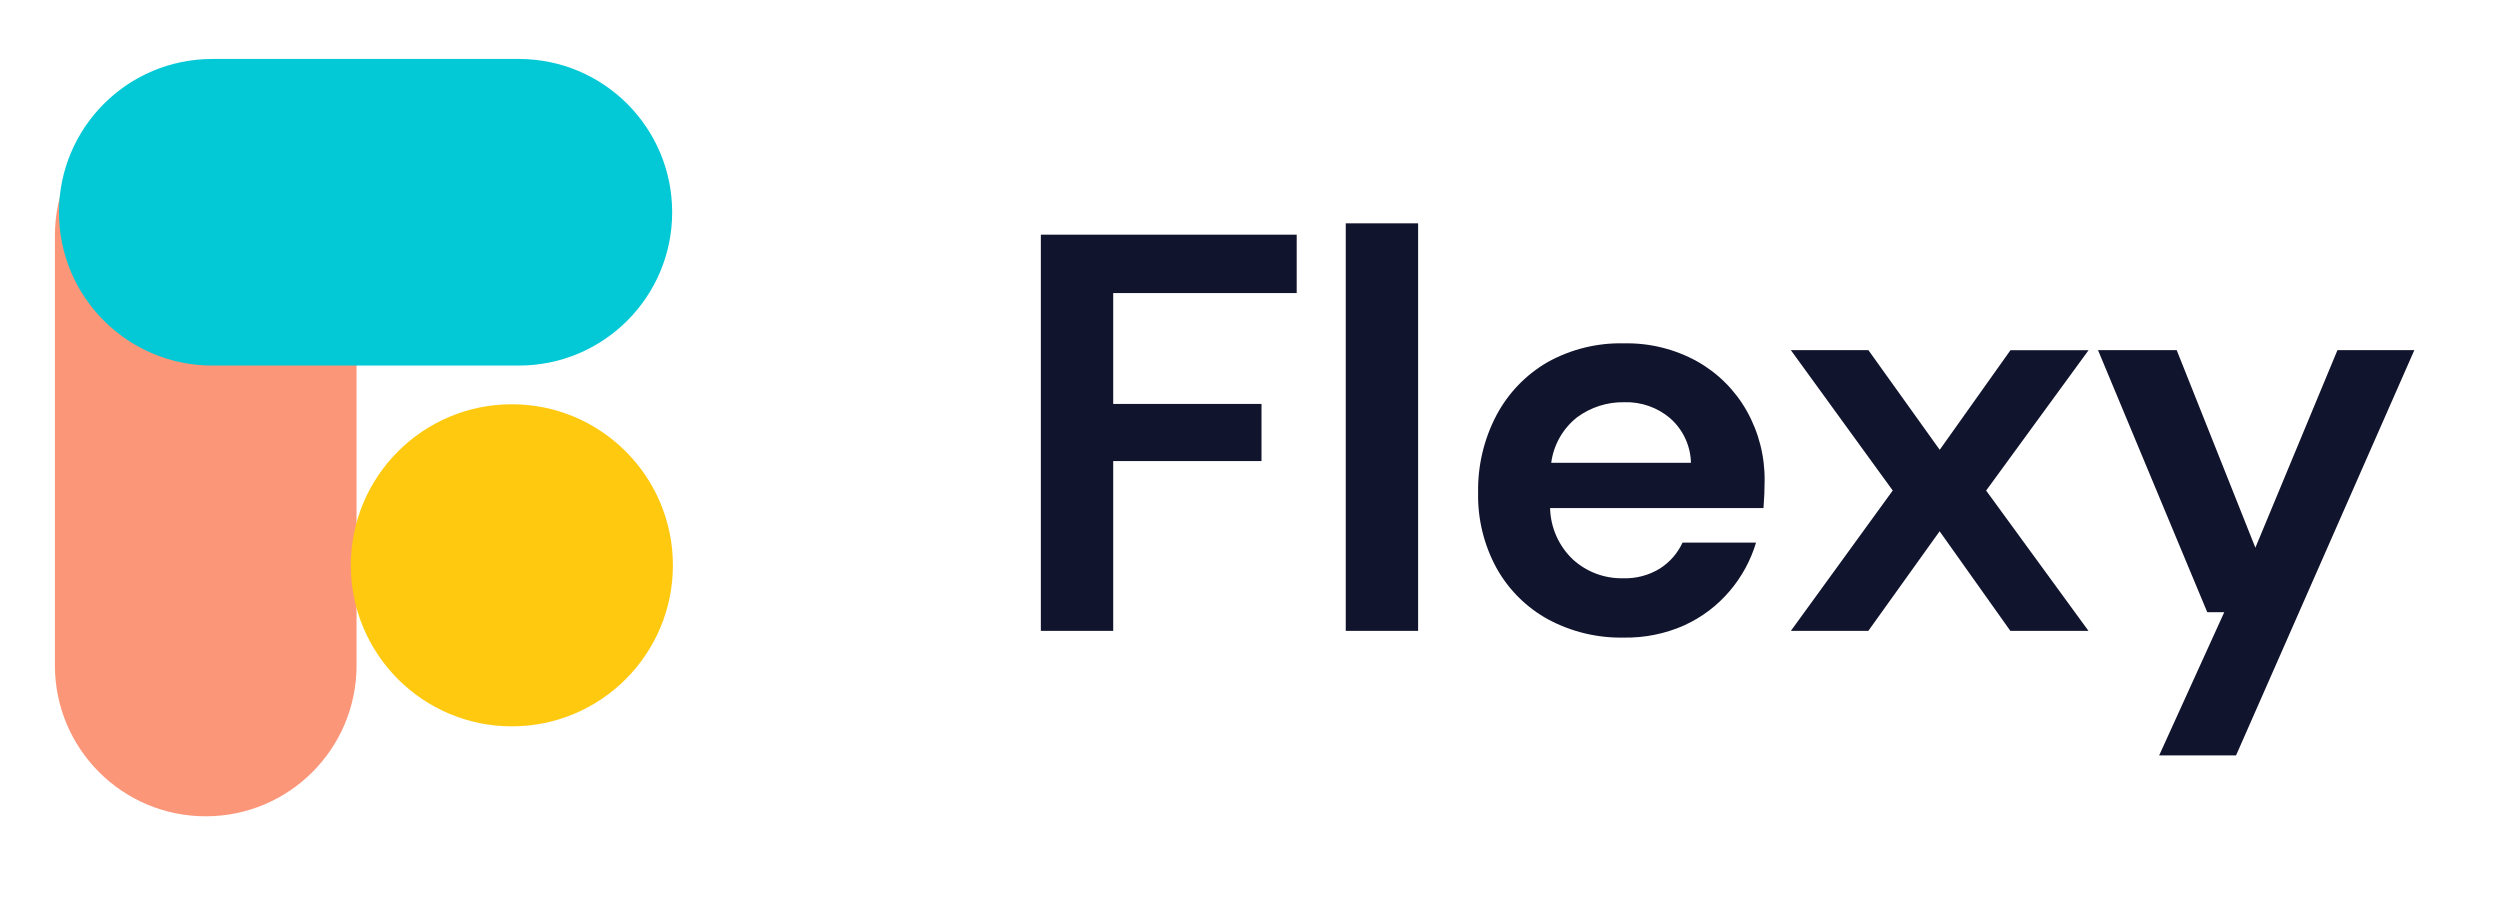
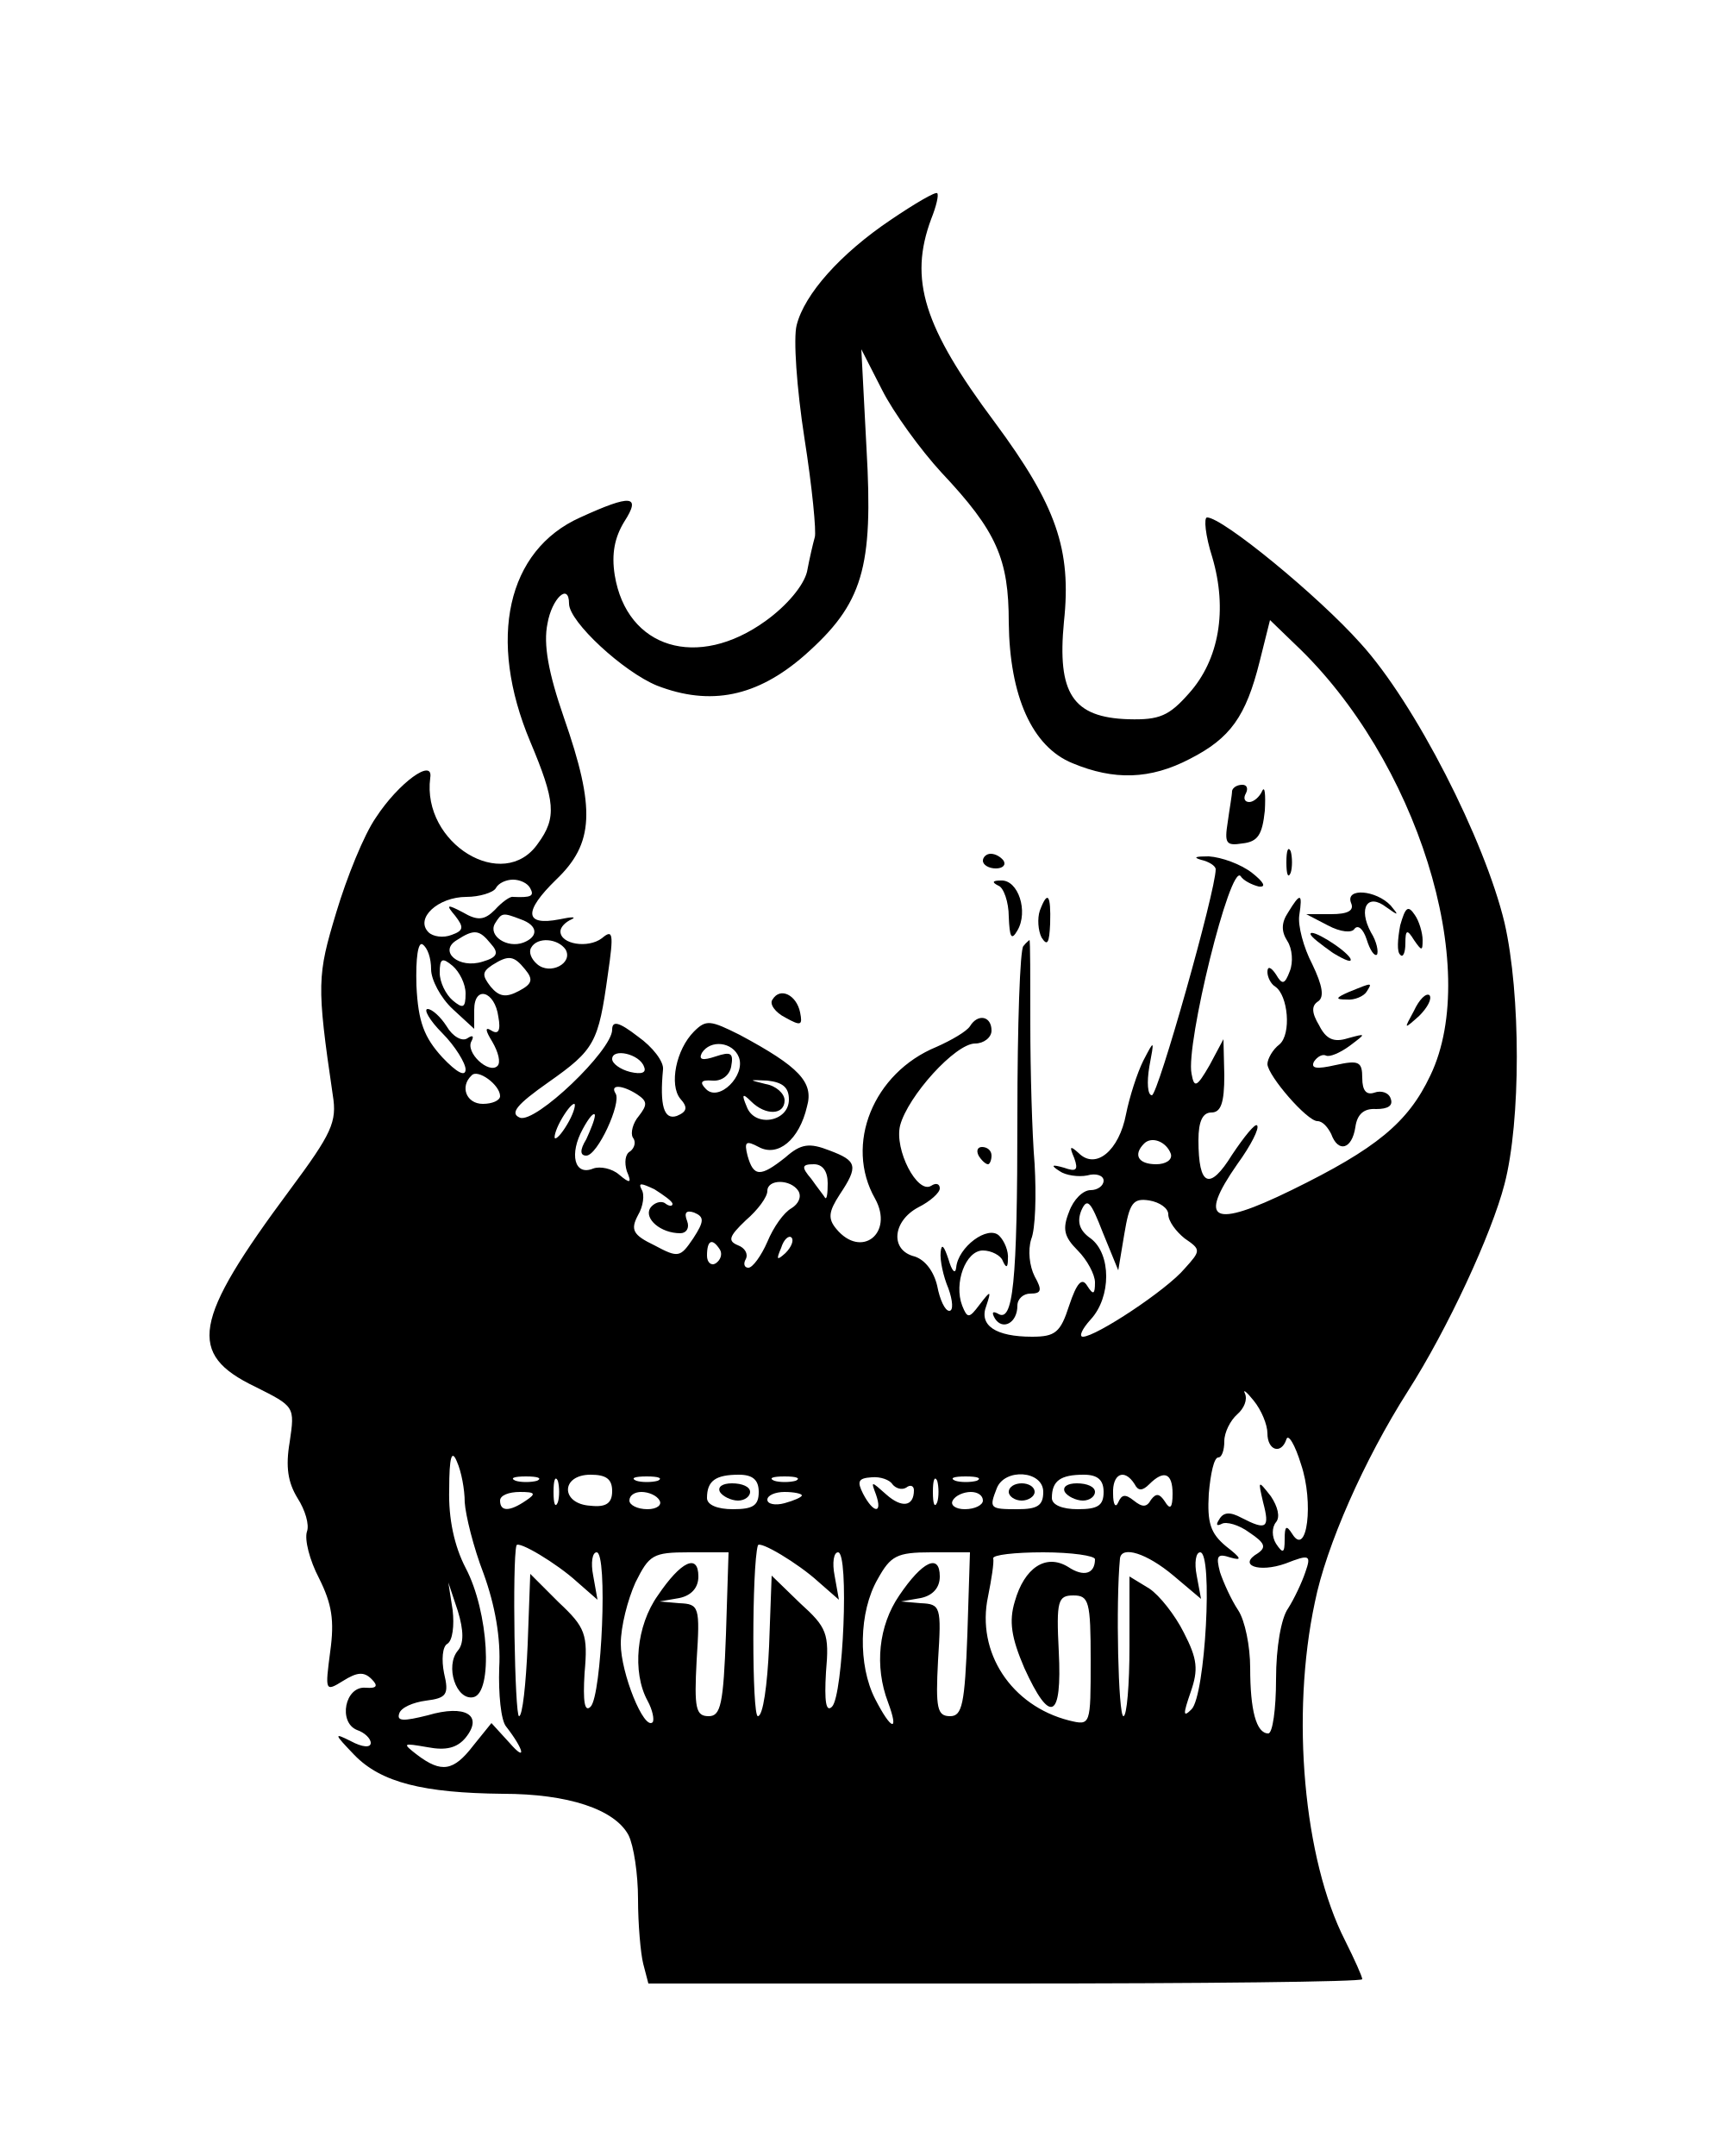
- <svg xmlns="http://www.w3.org/2000/svg" width="106" height="38" viewBox="0 0 106 38">
-   <defs>
-     <style>
-       .cls-1 {
-         fill: #11142d;
-       }
- 
-       .cls-1, .cls-2 {
-         fill-rule: evenodd;
-       }
- 
-       .cls-2 {
-         fill: #fb9678;
-         stroke:#fb9678;
-       }
- 
-       .cls-2, .cls-3, .cls-4 {
-         stroke-width: 1px;
-       }
- 
-       .cls-3 {
-         fill: #03c9d7;
-         stroke: #03c9d7;
-       }
- 
-       .cls-4 {
-         fill: #fec90f;
-         stroke: #fec90f;
-       }
-     </style>
-   </defs>
-   <path id="Flexy" class="cls-1" d="M47.2,26.75v-7.2h6.288V17.126H47.2v-4.7H54.98V9.95H44.132v16.8H47.2Zm12.928,0V9.47H57.06V26.75h3.072Zm11.292-.24a5.5,5.5,0,0,0,1.92-1.452,5.659,5.659,0,0,0,1.116-2.052H71.34a2.6,2.6,0,0,1-.948,1.092,2.791,2.791,0,0,1-1.572.42,3.054,3.054,0,0,1-2.124-.792,3.1,3.1,0,0,1-.972-2.184h9.048q0.024-.312.036-0.6t0.012-.552a5.9,5.9,0,0,0-.756-2.964,5.518,5.518,0,0,0-2.1-2.1,6.132,6.132,0,0,0-3.1-.768,6.346,6.346,0,0,0-3.252.8,5.66,5.66,0,0,0-2.16,2.244,6.792,6.792,0,0,0-.78,3.288,6.388,6.388,0,0,0,.792,3.216,5.557,5.557,0,0,0,2.184,2.16,6.5,6.5,0,0,0,3.192.768A6.075,6.075,0,0,0,71.424,26.51Zm-0.588-8.76a2.592,2.592,0,0,1,.864,1.872H65.772a2.947,2.947,0,0,1,1.1-1.932,3.272,3.272,0,0,1,1.992-.636A2.875,2.875,0,0,1,70.836,17.75Zm8.384,9,3.024-4.224,3,4.224h3.312L84.212,20.8l4.344-5.952H85.244l-3,4.224L79.22,14.846H75.932l4.32,5.952-4.32,5.952H79.22Zm15.592,5.28,7.56-17.184H99.108l-3.48,8.376-3.336-8.376H88.956l4.632,11.112h0.72l-2.76,6.072h3.264Z" />
-   <path id="Rounded_Rectangle_698" data-name="Rounded Rectangle 698" class="cls-2" d="M8.723,4.086a5.9,5.9,0,0,1,5.895,5.895V28.216a5.895,5.895,0,1,1-11.79,0V9.981A5.9,5.9,0,0,1,8.723,4.086Z" />
-   <rect id="Rounded_Rectangle_699" data-name="Rounded Rectangle 699" class="cls-3" x="3" y="3" width="25" height="12" rx="6" ry="6" />
-   <circle class="cls-4" cx="21.703" cy="23.969" r="6.328" />
+ <svg xmlns="http://www.w3.org/2000/svg" version="1.0" width="201pt" height="250pt" viewBox="0 0 201 250" preserveAspectRatio="xMidYMid meet">
+   <g transform="translate(0,250) scale(0.1,-0.1)" fill="#000000" stroke="none">
+     <path d="M1033 2245 c-58 -39 -100 -86 -109 -122 -4 -15 0 -73 9 -131 9 -57 14 -109 12 -115 -2 -7 -6 -24 -9 -40 -4 -16 -23 -39 -48 -57 -79 -57 -161 -32 -175 53 -4 25 0 44 11 62 20 31 8 32 -51 5 -85 -38 -108 -141 -58 -260 29 -69 31 -88 9 -118 -40 -58 -135 0 -125 76 4 24 -37 -6 -63 -46 -14 -20 -34 -70 -46 -110 -22 -73 -23 -83 -4 -212 5 -31 -1 -44 -50 -110 -113 -152 -119 -190 -40 -228 46 -23 46 -23 40 -64 -5 -29 -2 -47 9 -65 9 -14 14 -31 11 -39 -3 -9 3 -33 14 -54 15 -30 18 -49 13 -85 -6 -46 -6 -47 15 -34 16 10 24 11 33 2 8 -8 6 -11 -7 -10 -24 2 -32 -40 -10 -49 9 -3 16 -10 16 -15 0 -6 -10 -5 -23 2 -20 10 -20 9 4 -16 31 -32 80 -44 172 -45 76 0 130 -18 146 -48 6 -12 11 -45 11 -74 0 -29 3 -63 6 -75 l6 -23 414 0 c228 0 414 2 414 5 0 3 -9 23 -20 45 -48 94 -63 261 -35 392 13 65 57 165 108 245 46 72 97 182 112 240 19 73 19 220 0 303 -23 96 -104 255 -167 324 -49 55 -160 146 -178 146 -4 0 -2 -21 6 -46 18 -61 8 -119 -27 -158 -23 -26 -34 -31 -70 -30 -65 2 -83 30 -75 113 9 84 -9 135 -80 231 -83 111 -100 166 -74 236 6 15 9 28 7 30 -2 2 -26 -12 -54 -31z m59 -293 c64 -68 78 -100 78 -174 1 -85 27 -144 74 -163 48 -20 90 -19 136 5 47 24 65 49 81 113 l12 48 29 -28 c141 -133 217 -375 157 -500 -26 -55 -63 -85 -161 -133 -92 -45 -109 -36 -63 30 16 22 26 42 23 45 -2 3 -15 -13 -29 -34 -26 -42 -39 -37 -39 17 0 22 5 32 15 32 11 0 15 11 15 43 l-1 42 -16 -30 c-15 -26 -18 -27 -21 -10 -7 34 45 245 57 229 3 -5 13 -10 21 -12 9 -1 6 5 -8 16 -13 10 -35 18 -50 19 -15 0 -19 -1 -9 -4 9 -2 17 -7 17 -11 0 -25 -67 -262 -74 -262 -5 0 -6 15 -3 33 6 32 6 32 -7 7 -7 -14 -16 -42 -20 -62 -8 -42 -35 -65 -55 -45 -10 9 -11 8 -5 -6 5 -14 2 -16 -12 -11 -14 4 -16 3 -5 -4 7 -5 22 -7 32 -5 10 3 19 0 19 -6 0 -6 -7 -11 -15 -11 -9 0 -20 -11 -25 -25 -8 -20 -6 -29 10 -45 11 -11 20 -28 20 -37 0 -14 -2 -15 -9 -4 -6 10 -12 4 -21 -23 -10 -31 -16 -36 -43 -36 -42 0 -62 13 -53 36 6 18 5 18 -8 1 -12 -16 -14 -16 -20 -1 -10 26 4 64 24 64 10 0 21 -6 23 -12 4 -9 6 -8 6 2 1 9 -4 21 -10 27 -13 13 -48 -13 -50 -37 -1 -8 -5 -4 -9 10 -5 15 -8 19 -9 8 -1 -9 3 -28 9 -42 5 -14 6 -26 1 -26 -5 0 -11 13 -14 29 -4 17 -14 30 -26 34 -29 7 -26 41 4 57 14 7 25 17 25 22 0 5 -4 7 -10 3 -16 -10 -43 42 -36 70 9 34 64 95 87 95 10 0 19 7 19 15 0 17 -16 20 -25 5 -4 -6 -21 -16 -39 -24 -73 -30 -107 -113 -71 -176 22 -40 -16 -70 -45 -35 -10 12 -9 20 4 40 22 33 20 39 -12 51 -23 9 -33 8 -51 -8 -29 -23 -37 -23 -44 2 -4 16 -2 18 13 10 22 -12 47 8 56 47 8 28 -9 46 -78 83 -34 17 -39 18 -53 4 -21 -21 -29 -62 -16 -78 9 -10 8 -15 -4 -20 -15 -5 -20 12 -16 54 1 9 -12 26 -29 38 -22 17 -30 19 -30 8 0 -24 -89 -109 -107 -102 -12 5 -4 15 33 41 54 38 58 46 69 125 7 48 6 53 -7 42 -16 -12 -48 -7 -48 8 0 5 6 11 13 14 6 3 0 3 -14 0 -41 -8 -42 9 -4 46 44 42 46 82 9 188 -18 52 -24 85 -19 109 5 29 25 48 25 23 0 -21 63 -79 102 -95 62 -24 116 -13 171 35 68 60 80 101 72 240 l-6 115 24 -47 c13 -26 45 -70 69 -96z m-477 -482 c5 -9 1 -11 -20 -10 -3 1 -13 -6 -21 -15 -12 -12 -20 -13 -37 -3 -19 10 -20 9 -9 -4 10 -13 10 -17 -4 -22 -10 -4 -22 -2 -27 3 -16 16 11 41 44 41 15 0 31 5 34 10 3 6 12 10 20 10 8 0 17 -4 20 -10z m-11 -36 c20 -7 21 -20 3 -27 -19 -7 -41 8 -33 22 8 13 9 13 30 5z m-35 -28 c10 -11 8 -16 -9 -21 -28 -9 -52 12 -30 25 20 13 26 12 39 -4z m-69 -30 c0 -12 11 -33 25 -46 l25 -23 0 22 c0 29 24 22 28 -8 3 -16 0 -21 -8 -16 -8 5 -7 0 1 -13 7 -12 10 -24 6 -28 -10 -10 -38 16 -30 29 3 6 1 7 -5 3 -6 -4 -17 2 -24 14 -7 11 -17 20 -22 20 -5 0 2 -13 17 -28 15 -15 27 -35 27 -42 0 -9 -10 -4 -27 14 -21 23 -28 41 -30 83 -1 33 2 51 7 48 6 -4 10 -16 10 -29z m156 23 c9 -16 -18 -30 -33 -17 -7 6 -10 14 -7 19 7 13 31 11 40 -2z m-116 -51 c0 -17 -3 -18 -15 -8 -8 7 -15 21 -15 32 0 17 3 18 15 8 8 -7 15 -21 15 -32z m69 28 c10 -12 8 -17 -7 -25 -15 -8 -23 -7 -33 5 -10 13 -10 17 2 25 19 12 25 11 38 -5z m248 -102 c8 -21 -23 -52 -38 -37 -8 8 -6 11 7 10 11 -1 20 6 22 16 3 16 0 18 -18 12 -15 -5 -20 -4 -16 4 10 16 36 13 43 -5z m-110 -11 c3 -7 -3 -9 -16 -6 -12 3 -21 10 -21 15 0 13 32 6 37 -9z m-167 -34 c0 -5 -9 -9 -20 -9 -19 0 -27 20 -13 33 7 8 33 -11 33 -24z m335 -4 c0 -26 -40 -33 -49 -8 -6 14 -5 16 5 6 17 -17 39 -16 39 1 0 8 -10 17 -22 19 -20 5 -20 5 2 4 18 -2 25 -8 25 -22z m-176 6 c12 -8 12 -12 2 -25 -7 -8 -10 -20 -7 -25 4 -5 2 -12 -3 -16 -6 -3 -7 -13 -4 -23 6 -14 4 -15 -9 -4 -8 7 -22 10 -30 7 -22 -9 -28 17 -12 46 7 13 13 20 14 16 0 -5 -5 -17 -10 -28 -8 -13 -7 -19 0 -19 13 0 41 61 34 72 -7 11 8 10 25 -1z m-79 -31 c-6 -11 -13 -20 -16 -20 -2 0 0 9 6 20 6 11 13 20 16 20 2 0 0 -9 -6 -20z m698 -38 c2 -7 -6 -12 -17 -12 -21 0 -27 11 -14 24 9 9 26 2 31 -12z m-398 -34 c0 -12 -1 -19 -3 -17 -1 2 -9 12 -16 22 -12 14 -11 17 3 17 10 0 16 -8 16 -22z m-180 -24 c0 -3 -4 -3 -9 1 -5 3 -13 0 -17 -6 -7 -12 12 -29 35 -29 7 0 11 6 8 14 -4 10 -1 13 8 10 12 -5 12 -10 -1 -30 -15 -22 -17 -23 -45 -8 -25 12 -28 18 -19 35 6 10 8 24 4 30 -4 8 0 7 15 0 11 -7 21 -14 21 -17z m146 15 c4 -7 0 -15 -8 -20 -9 -5 -21 -22 -28 -39 -7 -16 -17 -30 -22 -30 -5 0 -6 5 -3 10 3 6 -1 13 -9 16 -12 5 -11 10 9 29 14 12 25 27 25 34 0 14 27 14 36 0z m378 -50 c6 36 10 42 29 39 12 -2 22 -9 22 -16 0 -8 9 -20 19 -28 19 -13 19 -14 0 -35 -21 -25 -103 -79 -118 -79 -5 0 -1 9 9 20 24 26 24 76 0 94 -13 9 -16 19 -11 32 7 16 11 11 25 -25 l18 -44 7 42z m-393 -22 c-10 -9 -11 -8 -5 6 3 10 9 15 12 12 3 -3 0 -11 -7 -18z m-76 4 c3 -5 1 -12 -5 -16 -5 -3 -10 1 -10 9 0 18 6 21 15 7z m635 -213 c0 -20 16 -25 22 -7 2 7 10 -6 17 -29 15 -44 7 -108 -10 -81 -7 11 -9 10 -9 -6 0 -16 -2 -17 -10 -5 -5 8 -5 19 0 25 5 6 2 18 -6 30 -15 19 -15 19 -9 -7 8 -30 4 -33 -25 -18 -13 7 -21 7 -26 -2 -4 -6 -3 -8 3 -5 5 3 20 -1 32 -10 18 -12 20 -17 10 -24 -24 -14 1 -23 32 -12 28 11 30 10 23 -10 -4 -12 -13 -31 -20 -42 -8 -11 -14 -45 -14 -82 0 -35 -4 -63 -9 -63 -14 0 -21 27 -21 76 0 25 -6 55 -14 67 -8 12 -17 32 -21 44 -5 19 -3 22 12 17 14 -4 13 -1 -5 13 -18 15 -22 27 -20 61 2 23 6 42 11 42 4 0 7 8 7 19 0 10 7 24 15 31 8 7 12 17 9 24 -3 6 2 2 10 -8 9 -11 16 -28 16 -38z m-931 -80 c1 -15 10 -52 22 -83 13 -36 20 -74 18 -109 -1 -30 2 -61 8 -68 21 -27 24 -42 4 -19 l-21 23 -21 -26 c-23 -30 -37 -32 -65 -11 -18 14 -17 14 12 9 21 -4 34 -1 44 11 21 26 0 39 -44 26 -28 -7 -36 -7 -33 2 2 7 16 13 31 15 24 3 27 7 21 32 -3 15 -2 31 4 34 6 4 8 21 6 39 l-5 32 11 -33 c7 -23 7 -38 0 -46 -15 -18 -2 -58 18 -54 23 5 18 99 -9 150 -13 25 -20 57 -19 91 0 38 3 47 9 32 5 -11 9 -32 9 -47z m84 25 c-7 -2 -19 -2 -25 0 -7 3 -2 5 12 5 14 0 19 -2 13 -5z m24 -25 c-3 -7 -5 -2 -5 12 0 14 2 19 5 13 2 -7 2 -19 0 -25z m63 13 c0 -14 -7 -19 -25 -17 -35 2 -35 36 0 36 18 0 25 -5 25 -19z m53 12 c-7 -2 -19 -2 -25 0 -7 3 -2 5 12 5 14 0 19 -2 13 -5z m117 -13 c0 -16 -7 -20 -30 -20 -18 0 -30 5 -30 13 0 20 10 27 37 27 16 0 23 -6 23 -20z m43 13 c-7 -2 -19 -2 -25 0 -7 3 -2 5 12 5 14 0 19 -2 13 -5z m112 -4 c4 -5 11 -7 16 -4 5 4 9 2 9 -3 0 -19 -14 -21 -32 -5 -18 16 -18 16 -12 0 8 -23 -3 -22 -15 1 -7 14 -6 18 10 19 10 1 21 -3 24 -8z m52 -21 c-3 -7 -5 -2 -5 12 0 14 2 19 5 13 2 -7 2 -19 0 -25z m46 25 c-7 -2 -19 -2 -25 0 -7 3 -2 5 12 5 14 0 19 -2 13 -5z m77 -13 c0 -16 -7 -20 -30 -20 -32 0 -33 1 -24 24 9 24 54 21 54 -4z m70 0 c0 -16 -7 -20 -30 -20 -18 0 -30 5 -30 13 0 20 10 27 37 27 16 0 23 -6 23 -20z m36 9 c4 -8 9 -8 17 0 17 17 27 13 27 -11 0 -17 -3 -19 -9 -9 -6 9 -10 10 -16 2 -5 -9 -10 -9 -20 -1 -10 8 -14 7 -18 -2 -3 -7 -6 -3 -6 10 -1 23 13 30 25 11z m-706 -19 c-19 -13 -30 -13 -30 0 0 6 10 10 23 10 18 0 19 -2 7 -10z m155 0 c3 -5 -3 -10 -14 -10 -12 0 -21 5 -21 10 0 6 6 10 14 10 8 0 18 -4 21 -10z m165 6 c0 -2 -9 -6 -20 -9 -11 -3 -20 -1 -20 4 0 5 9 9 20 9 11 0 20 -2 20 -4z m210 -6 c0 -5 -9 -10 -21 -10 -11 0 -17 5 -14 10 3 6 13 10 21 10 8 0 14 -4 14 -10z m-471 -94 l24 -21 -5 28 c-3 15 -1 27 4 27 13 0 6 -166 -7 -179 -7 -7 -9 6 -7 39 4 45 1 53 -30 82 l-33 33 -3 -82 c-2 -46 -6 -83 -10 -83 -5 0 -8 180 -3 198 2 6 47 -21 70 -42z m280 0 l24 -21 -5 28 c-3 15 -1 27 4 27 13 0 6 -166 -7 -179 -7 -7 -9 6 -7 40 4 45 1 52 -30 80 l-33 32 -3 -82 c-2 -45 -7 -81 -13 -81 -7 0 -7 174 0 198 2 6 47 -21 70 -42z m-107 -61 c-3 -81 -6 -95 -20 -95 -15 0 -17 9 -14 65 4 62 3 65 -20 66 l-23 2 23 4 c14 3 22 12 22 25 0 27 -20 18 -47 -22 -25 -35 -30 -89 -12 -122 6 -11 8 -22 6 -25 -10 -10 -37 57 -37 91 0 20 8 51 17 71 16 32 20 35 62 35 l46 0 -3 -95z m280 0 c-3 -81 -6 -95 -20 -95 -15 0 -17 9 -14 65 4 62 3 65 -20 66 l-23 2 23 4 c14 3 22 12 22 25 0 27 -20 18 -47 -22 -24 -35 -29 -82 -13 -124 13 -35 4 -33 -15 4 -20 39 -19 101 3 139 15 27 22 31 62 31 l45 0 -3 -95z m148 87 c0 -17 -13 -21 -31 -9 -26 16 -51 -1 -62 -40 -7 -23 -4 -42 11 -77 30 -66 44 -60 40 19 -3 59 -1 65 17 65 18 0 20 -7 20 -75 0 -76 0 -76 -25 -70 -67 17 -108 79 -94 144 4 20 7 39 6 44 -1 4 25 7 58 7 33 0 60 -4 60 -8z m91 -19 l32 -27 -5 27 c-3 15 -1 27 4 27 15 0 6 -166 -10 -182 -10 -10 -10 -6 -1 20 9 26 8 38 -8 69 -10 20 -28 43 -40 51 l-23 14 0 -81 c0 -44 -3 -81 -7 -81 -6 0 -9 132 -4 183 2 15 31 6 62 -20z" />
+     <path d="M1429 1583 c0 -5 -3 -21 -5 -36 -4 -25 -2 -28 17 -25 18 2 23 10 26 38 1 19 0 29 -3 23 -3 -7 -10 -13 -15 -13 -6 0 -7 5 -4 10 3 6 1 10 -4 10 -6 0 -11 -3 -12 -7z" />
+     <path d="M1492 1500 c0 -14 2 -19 5 -12 2 6 2 18 0 25 -3 6 -5 1 -5 -13z" />
+     <path d="M1140 1502 c0 -5 7 -9 15 -9 8 0 12 4 9 9 -3 4 -9 8 -15 8 -5 0 -9 -4 -9 -8z" />
+     <path d="M1158 1473 c6 -2 12 -19 12 -36 1 -24 3 -28 10 -16 13 22 1 59 -19 58 -10 0 -11 -2 -3 -6z" />
+     <path d="M1567 1453 c4 -9 -4 -13 -23 -13 l-29 0 25 -13 c15 -8 28 -9 31 -4 4 5 10 0 14 -12 4 -13 9 -20 12 -18 2 3 0 15 -7 26 -15 28 -4 46 18 29 14 -10 15 -10 5 2 -17 18 -53 21 -46 3z" />
+     <path d="M1206 1444 c-3 -9 -2 -23 2 -31 7 -11 9 -6 10 16 1 34 -3 39 -12 15z" />
+     <path d="M1494 1442 c-8 -12 -8 -22 -1 -33 6 -9 7 -25 3 -35 -6 -16 -9 -16 -16 -4 -6 9 -10 10 -10 3 0 -6 4 -14 9 -17 15 -10 19 -55 5 -67 -8 -6 -14 -17 -14 -23 1 -14 46 -66 58 -66 6 0 12 -7 16 -15 8 -22 24 -18 28 8 2 15 10 22 24 21 14 0 20 4 17 12 -2 7 -11 10 -19 7 -9 -3 -14 2 -14 17 0 19 -4 21 -31 15 -22 -5 -29 -4 -25 4 4 6 10 9 14 7 4 -2 16 3 27 11 20 15 20 15 -2 9 -16 -5 -25 -1 -33 15 -9 15 -9 23 -1 28 7 5 5 18 -7 43 -10 19 -17 45 -15 57 4 26 1 26 -13 3z" />
+     <path d="M1624 1427 c-3 -16 -4 -31 0 -34 3 -4 6 2 6 13 0 16 2 17 10 4 9 -13 10 -13 10 0 0 8 -4 22 -9 29 -8 12 -11 9 -17 -12z" />
+     <path d="M1520 1417 c0 -3 12 -12 26 -22 15 -9 23 -12 20 -6 -7 11 -46 35 -46 28z" />
+     <path d="M1187 1403 c-4 -3 -7 -92 -7 -197 0 -196 -5 -241 -23 -229 -6 3 -7 1 -3 -6 9 -14 26 -5 26 15 0 8 7 14 15 14 13 0 14 4 5 20 -6 12 -8 30 -4 43 5 12 6 51 4 87 -3 36 -5 109 -5 163 0 53 0 97 -1 97 0 0 -4 -3 -7 -7z" />
+     <path d="M1565 1350 c-16 -7 -17 -9 -3 -9 9 -1 20 4 23 9 7 11 7 11 -20 0z" />
+     <path d="M896 1341 c-4 -5 3 -15 15 -21 18 -10 20 -9 17 6 -4 20 -23 30 -32 15z" />
+     <path d="M1640 1328 c-12 -22 -12 -22 6 -6 10 10 15 20 12 24 -4 3 -12 -5 -18 -18z" />
+     <path d="M1135 1160 c3 -5 8 -10 11 -10 2 0 4 5 4 10 0 6 -5 10 -11 10 -5 0 -7 -4 -4 -10z" />
+     <path d="M835 770 c3 -5 13 -10 21 -10 8 0 14 5 14 10 0 6 -9 10 -21 10 -11 0 -17 -4 -14 -10z" />
+     <path d="M1170 770 c0 -5 7 -10 15 -10 8 0 15 5 15 10 0 6 -7 10 -15 10 -8 0 -15 -4 -15 -10z" />
+     <path d="M1235 770 c3 -5 13 -10 21 -10 8 0 14 5 14 10 0 6 -9 10 -21 10 -11 0 -17 -4 -14 -10z" />
+   </g>
</svg>
